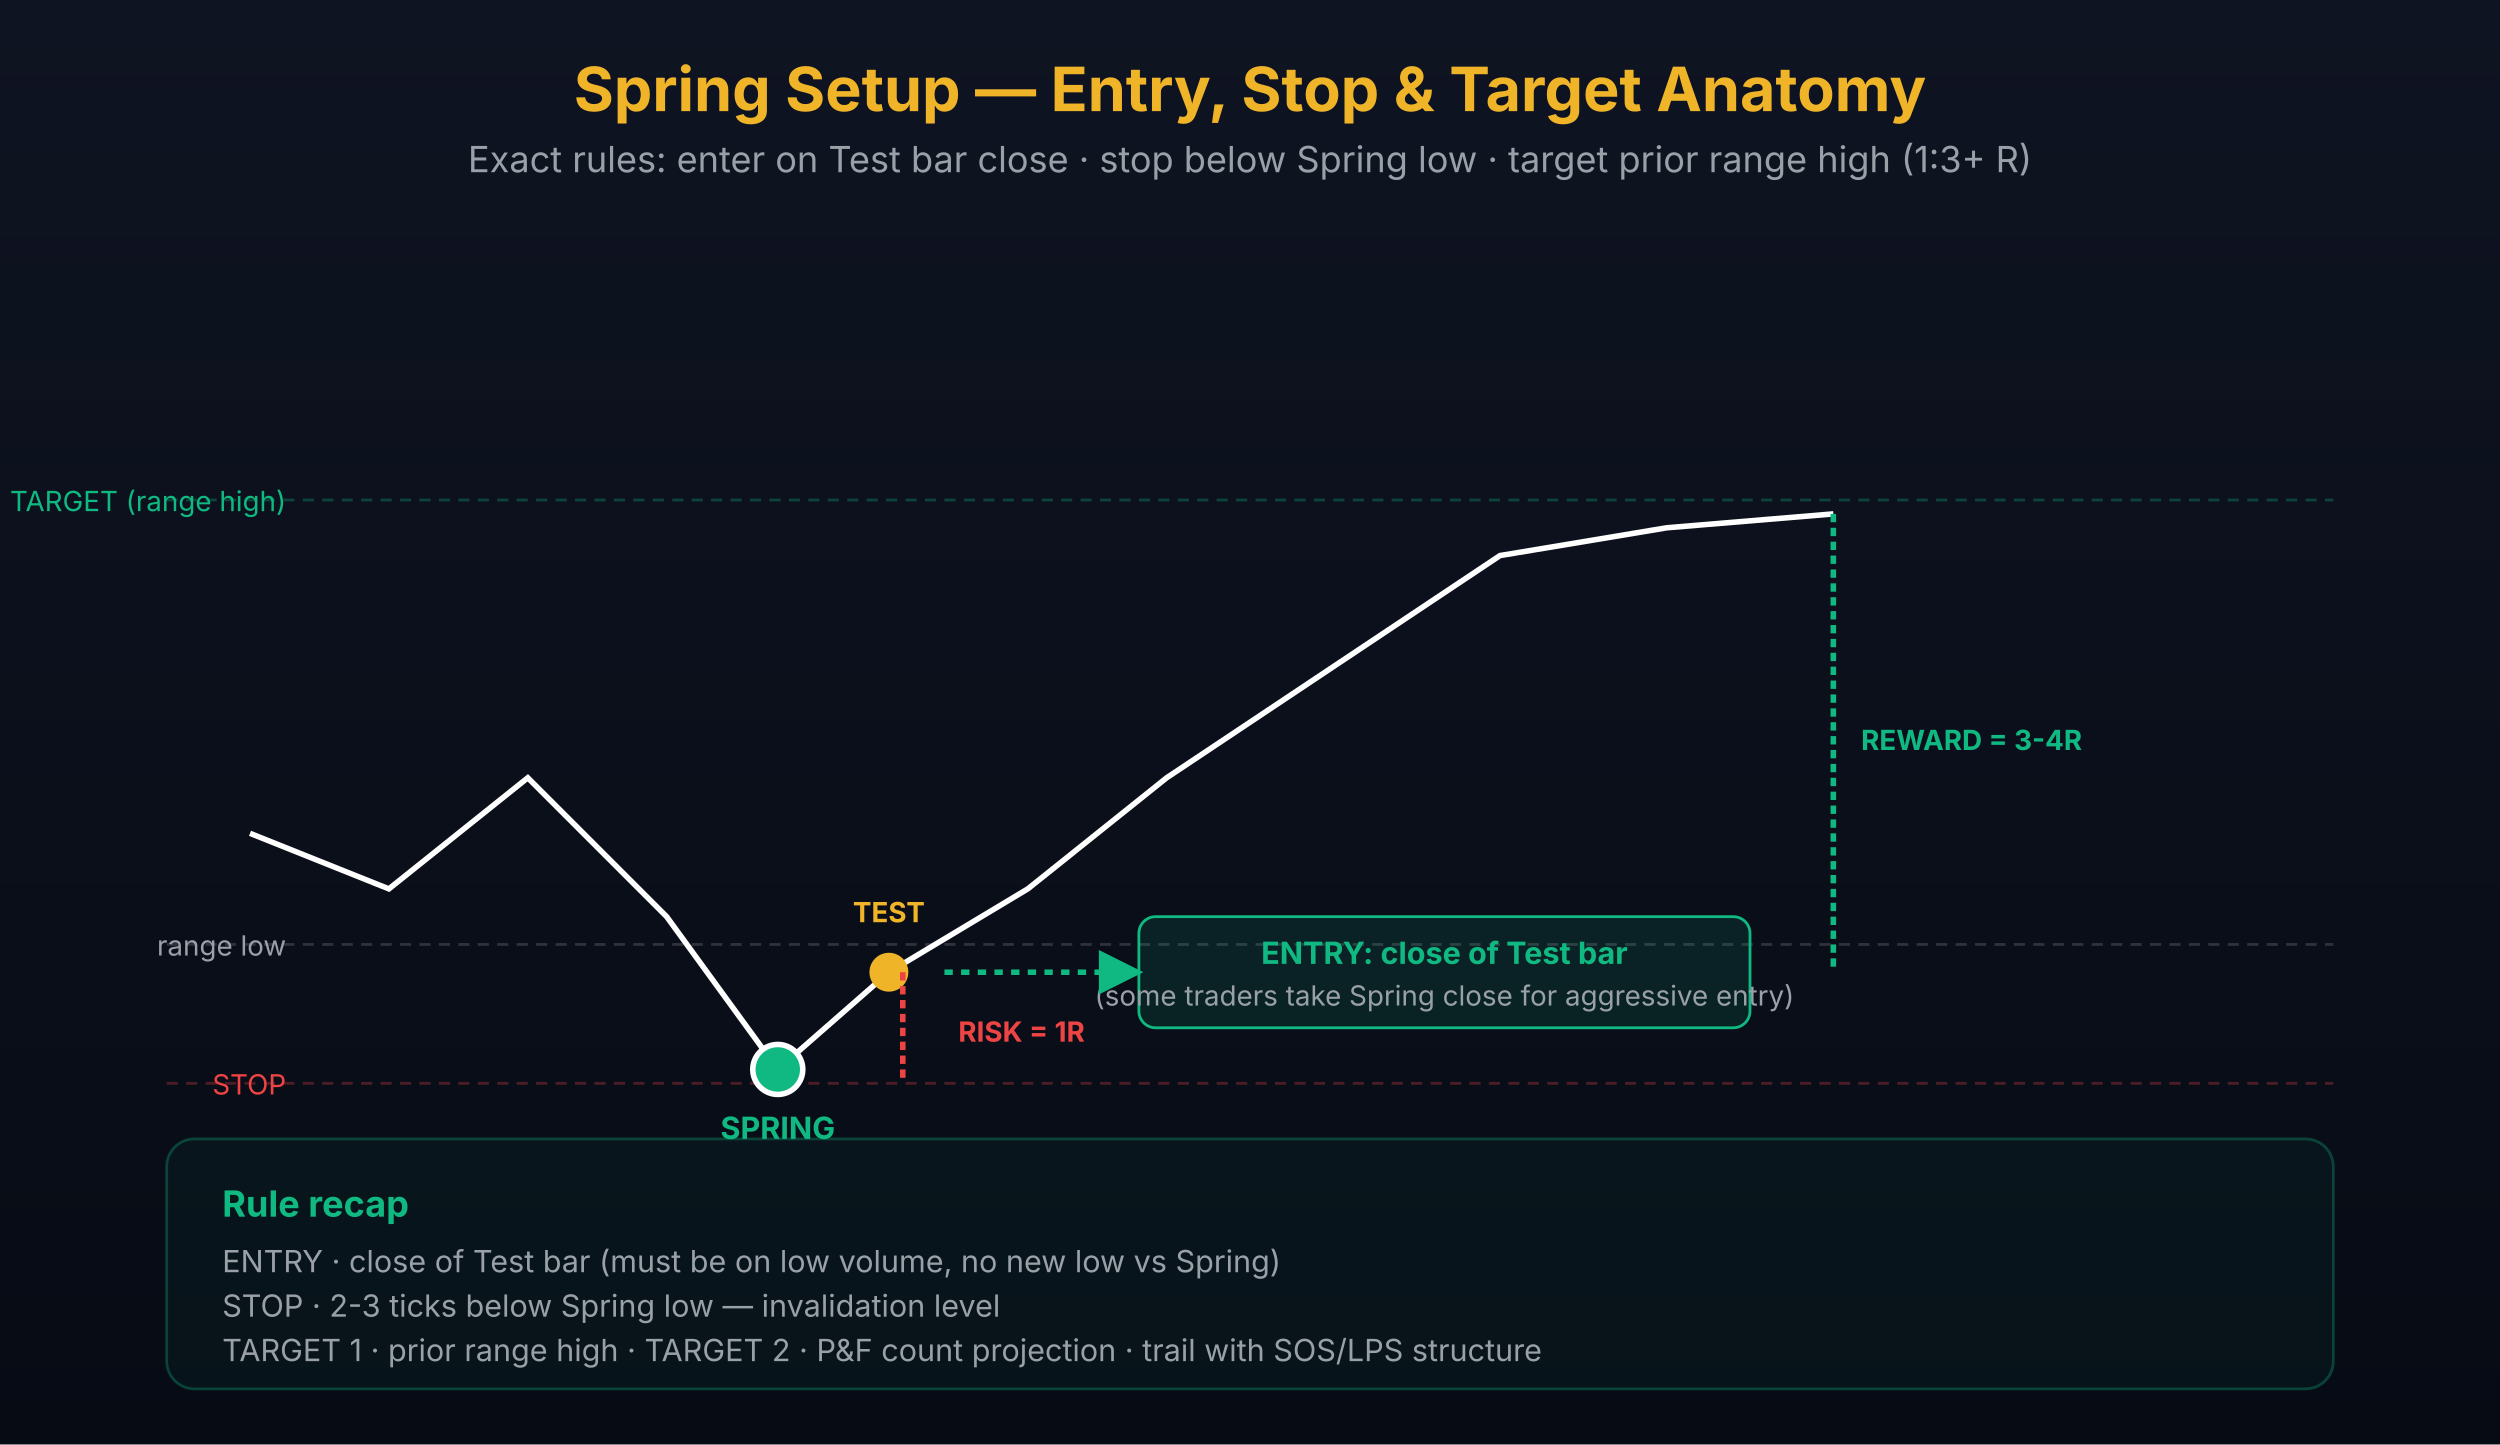
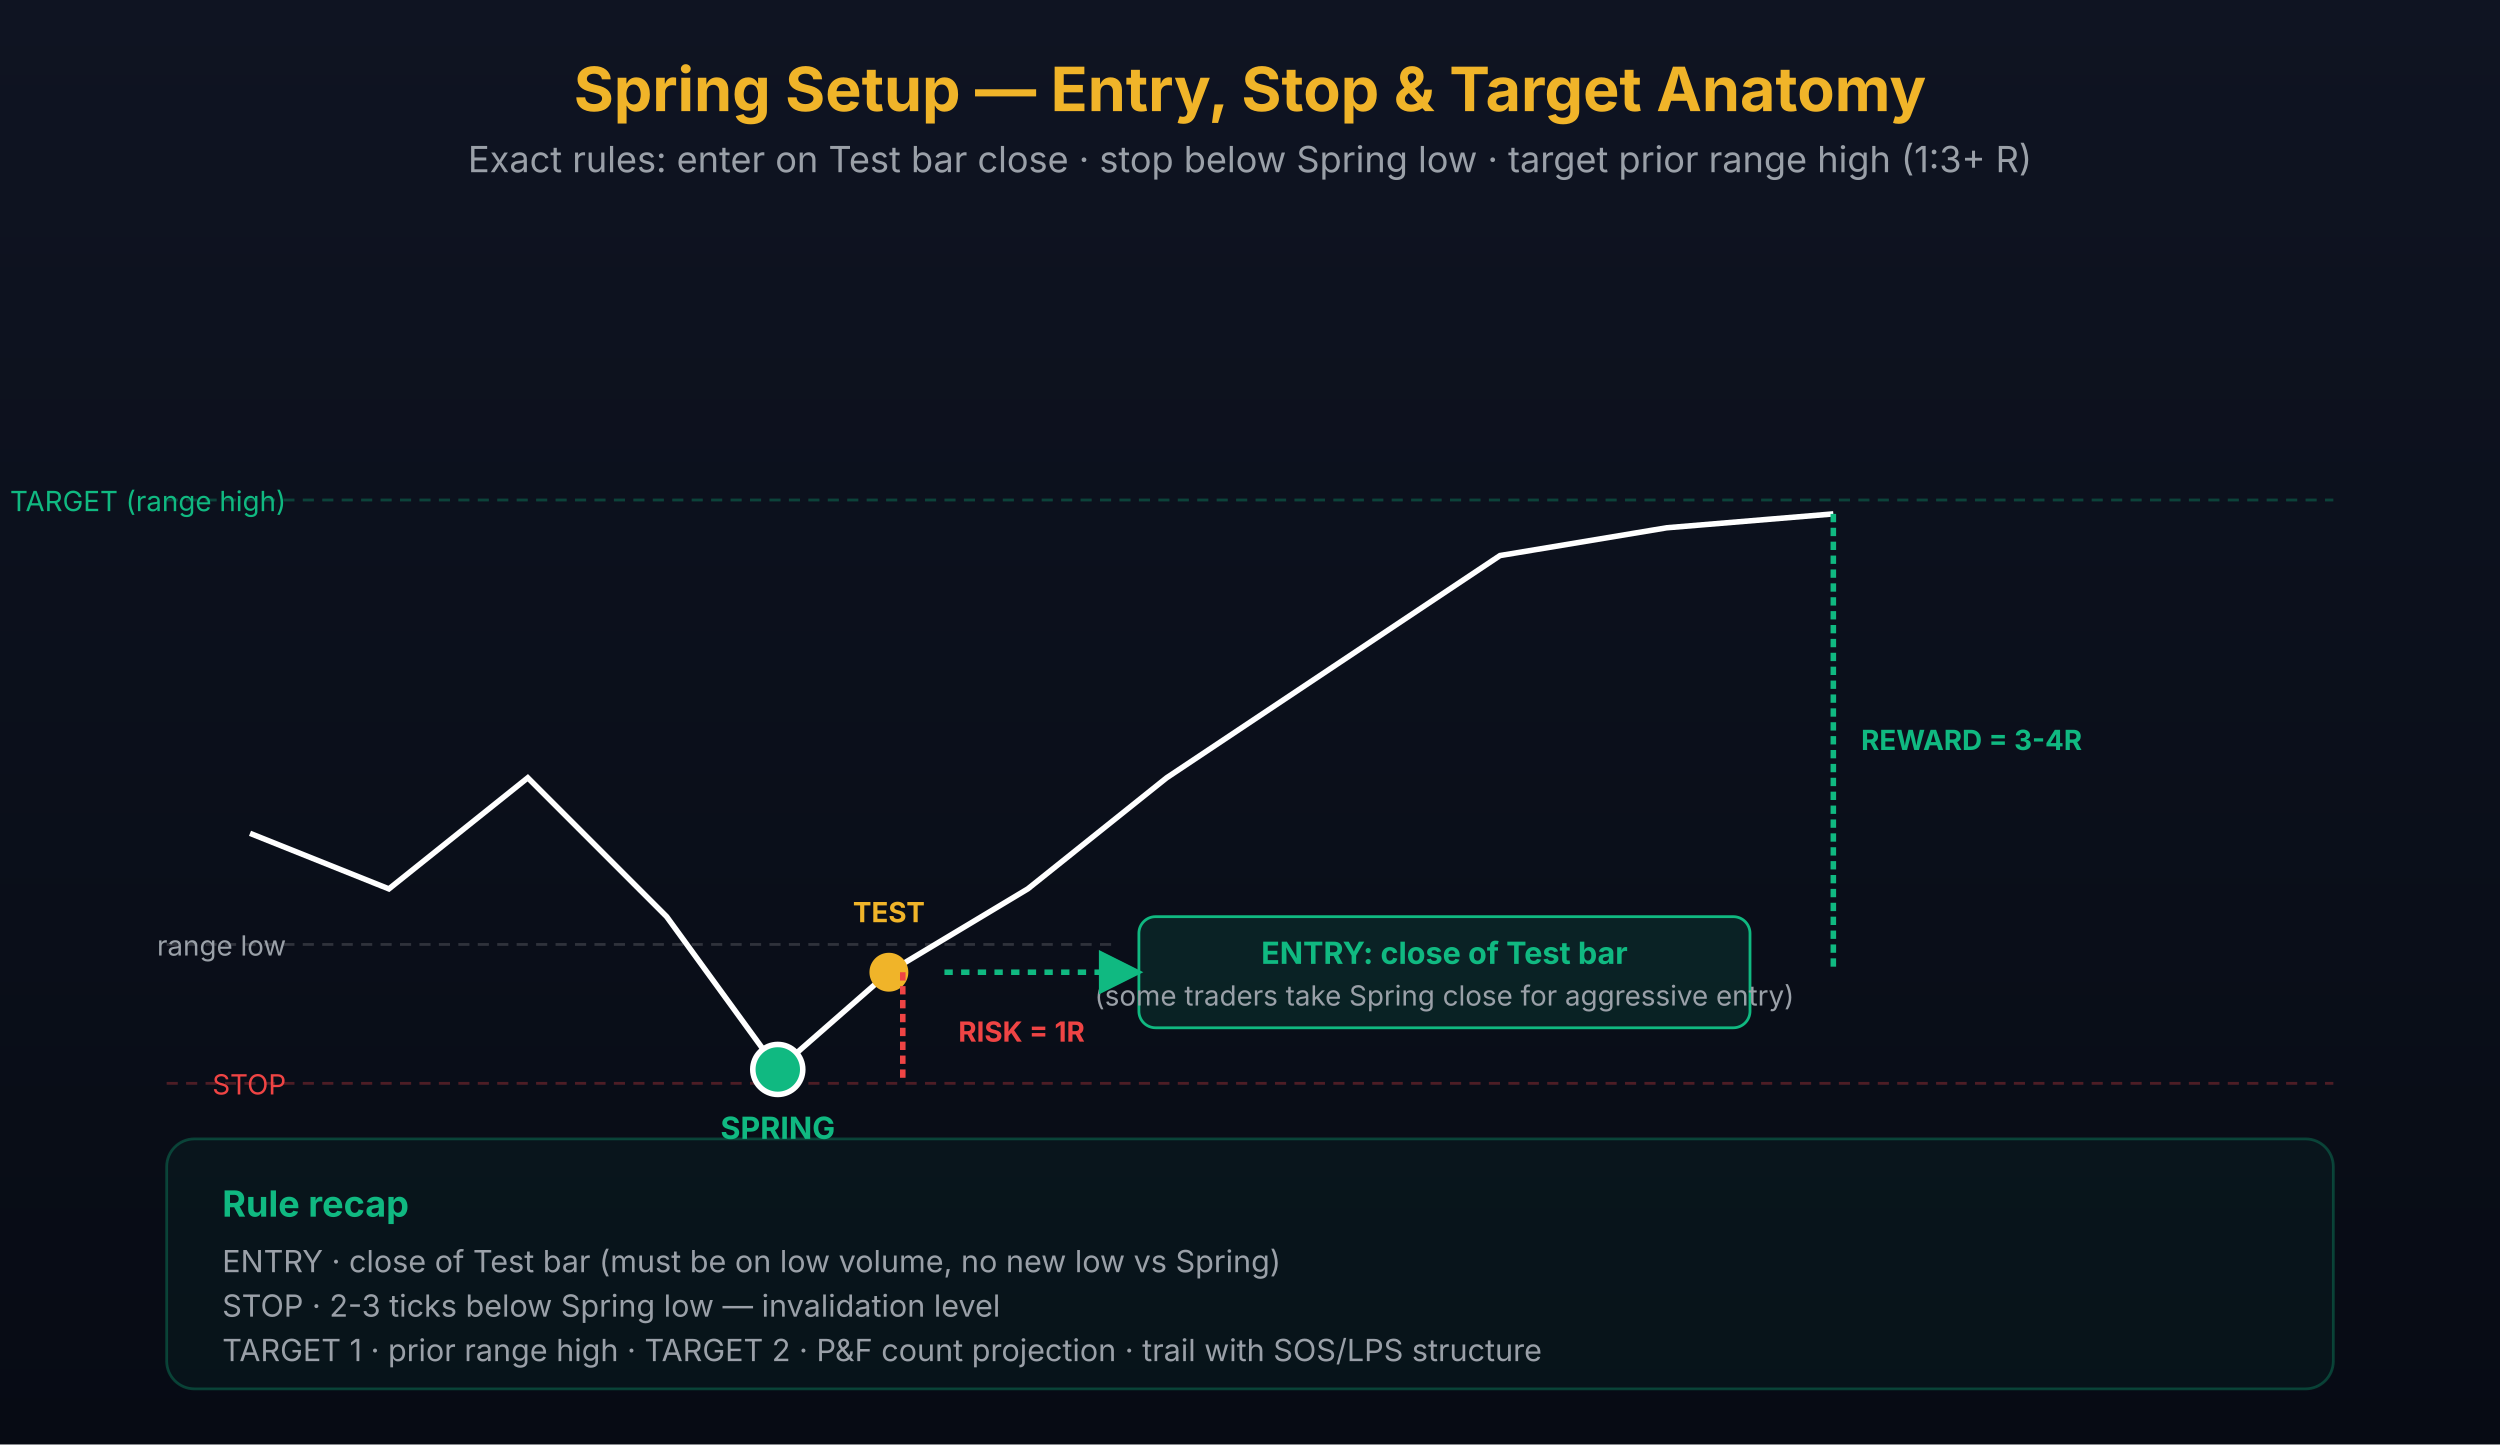
<svg xmlns="http://www.w3.org/2000/svg" viewBox="0 0 900 520" font-family="Inter, system-ui, sans-serif">
  <defs>
    <linearGradient id="bg12" x1="0" x2="0" y1="0" y2="1">
      <stop offset="0%" stop-color="#0F1422" />
      <stop offset="100%" stop-color="#070B14" />
    </linearGradient>
  </defs>
  <rect width="900" height="520" fill="url(#bg12)" />
  <text x="450" y="40" fill="#F0B429" font-size="22" font-weight="700" text-anchor="middle">Spring Setup — Entry, Stop &amp; Target Anatomy</text>
  <text x="450" y="62" fill="#9AA0A8" font-size="13" text-anchor="middle">Exact rules: enter on Test bar close · stop below Spring low · target prior range high (1:3+ R)</text>
  <g transform="translate(60, 100)">
    <line x1="0" y1="80" x2="780" y2="80" stroke="rgba(16,185,129,.3)" stroke-dasharray="4,3" />
-     <line x1="0" y1="240" x2="780" y2="240" stroke="rgba(255,255,255,.15)" stroke-dasharray="4,3" />
+     <line x1="0" y1="240" x2="340" y2="240" stroke="rgba(255,255,255,.15)" stroke-dasharray="4,3" />
    <line x1="0" y1="290" x2="780" y2="290" stroke="rgba(239,68,68,.3)" stroke-dasharray="4,3" />
    <text x="43" y="84" fill="#10B981" font-size="10" text-anchor="end">TARGET (range high)</text>
    <text x="43" y="244" fill="#9AA0A8" font-size="10" text-anchor="end">range low</text>
    <text x="43" y="294" fill="#EF4444" font-size="10" text-anchor="end">STOP</text>
    <path d="M 30 200 L 80 220 L 130 180 L 180 230 L 220 285 L 260 250 L 310 220 L 360 180 L 420 140 L 480 100 L 540 90 L 600 85" fill="none" stroke="#fff" stroke-width="2" />
    <circle cx="220" cy="285" r="9" fill="#10B981" stroke="#fff" stroke-width="2" />
    <text x="220" y="310" fill="#10B981" font-size="11" font-weight="700" text-anchor="middle">SPRING</text>
    <circle cx="260" cy="250" r="7" fill="#F0B429" />
    <text x="260" y="232" fill="#F0B429" font-size="10" font-weight="700" text-anchor="middle">TEST</text>
    <g>
      <rect x="350" y="230" width="220" height="40" rx="6" fill="rgba(16,185,129,.12)" stroke="#10B981" />
      <text x="460" y="247" fill="#10B981" font-size="11" font-weight="700" text-anchor="middle">ENTRY: close of Test bar</text>
      <text x="460" y="262" fill="#9AA0A8" font-size="10" text-anchor="middle">(some traders take Spring close for aggressive entry)</text>
      <path d="M 280 250 L 350 250" stroke="#10B981" stroke-width="2" stroke-dasharray="3,3" marker-end="url(#m12)" />
    </g>
    <g>
      <line x1="265" y1="250" x2="265" y2="290" stroke="#EF4444" stroke-width="2" stroke-dasharray="3,2" />
      <text x="285" y="275" fill="#EF4444" font-size="10" font-weight="700">RISK = 1R</text>
    </g>
    <g>
      <line x1="600" y1="85" x2="600" y2="250" stroke="#10B981" stroke-width="2" stroke-dasharray="3,2" />
      <text x="610" y="170" fill="#10B981" font-size="10" font-weight="700">REWARD = 3-4R</text>
    </g>
    <defs>
      <marker id="m12" viewBox="0 0 10 10" refX="9" refY="5" markerWidth="8" markerHeight="8" orient="auto">
        <path d="M0,0 L10,5 L0,10 z" fill="#10B981" />
      </marker>
    </defs>
  </g>
  <g transform="translate(60, 410)">
    <rect width="780" height="90" rx="10" fill="rgba(16,185,129,.05)" stroke="rgba(16,185,129,.3)" />
    <text x="20" y="28" fill="#10B981" font-size="13" font-weight="700">Rule recap</text>
    <text x="20" y="48" fill="#9AA0A8" font-size="11">ENTRY · close of Test bar (must be on low volume, no new low vs Spring)</text>
    <text x="20" y="64" fill="#9AA0A8" font-size="11">STOP · 2-3 ticks below Spring low — invalidation level</text>
    <text x="20" y="80" fill="#9AA0A8" font-size="11">TARGET 1 · prior range high · TARGET 2 · P&amp;F count projection · trail with SOS/LPS structure</text>
  </g>
</svg>
